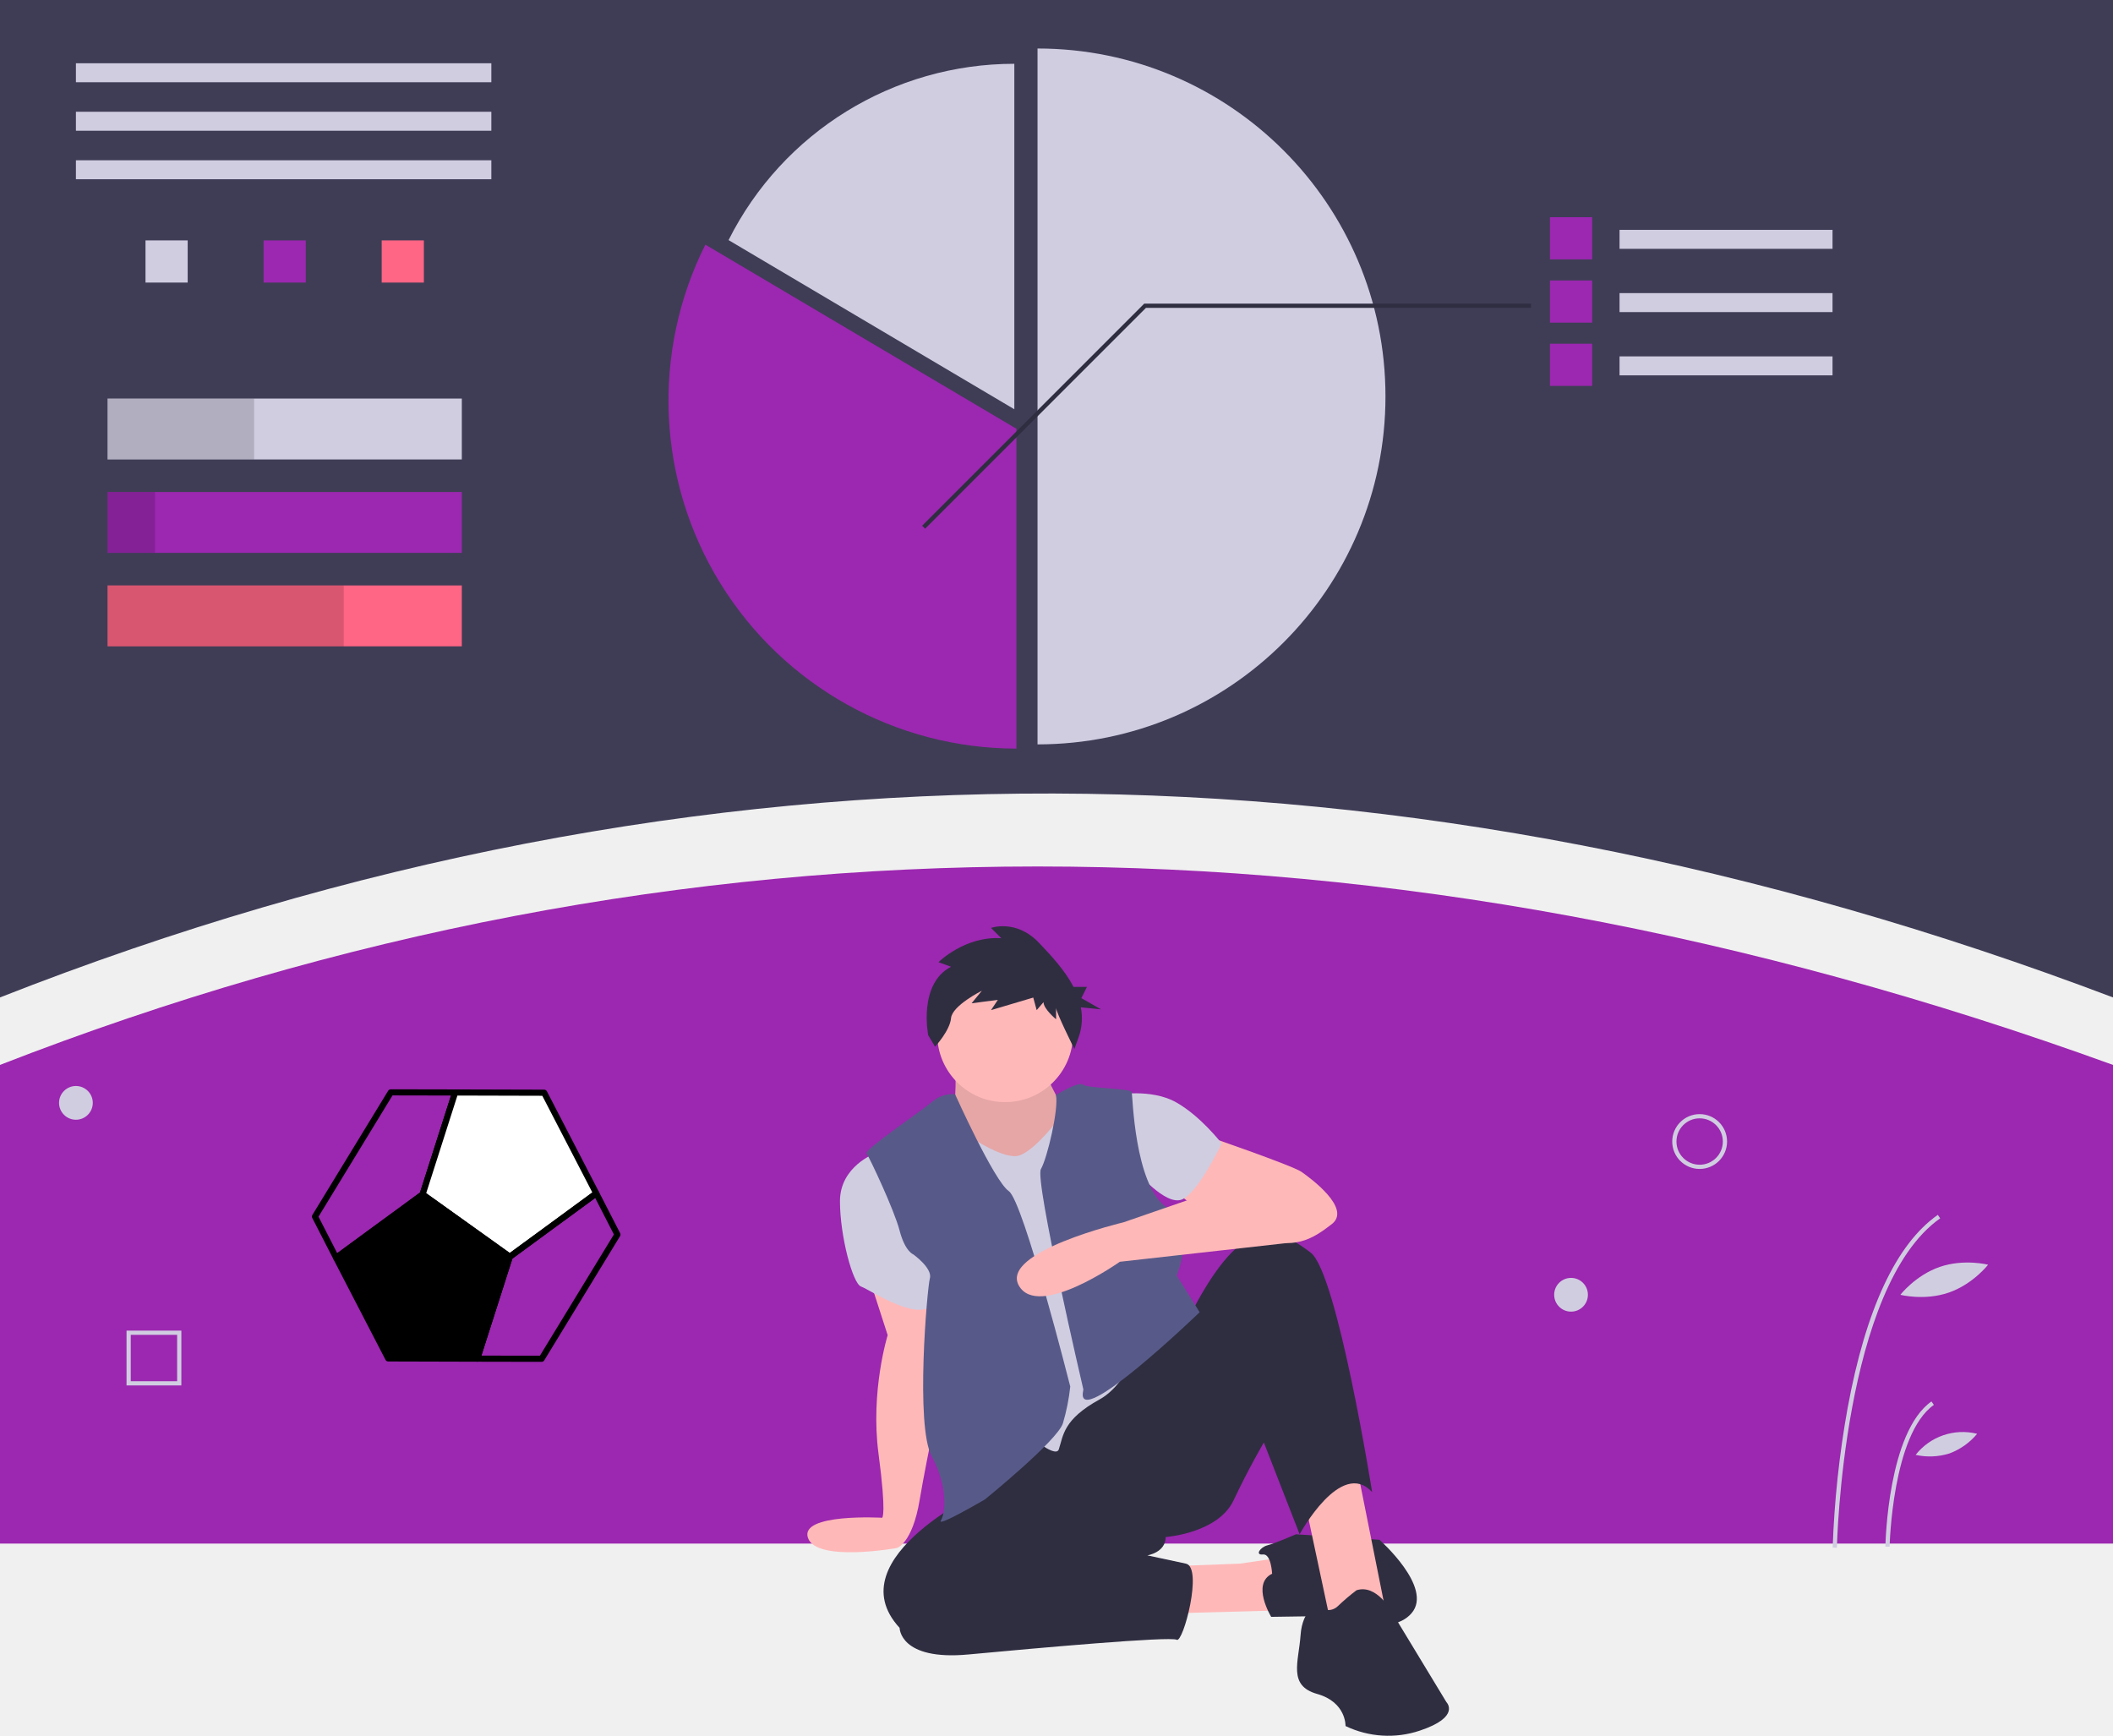
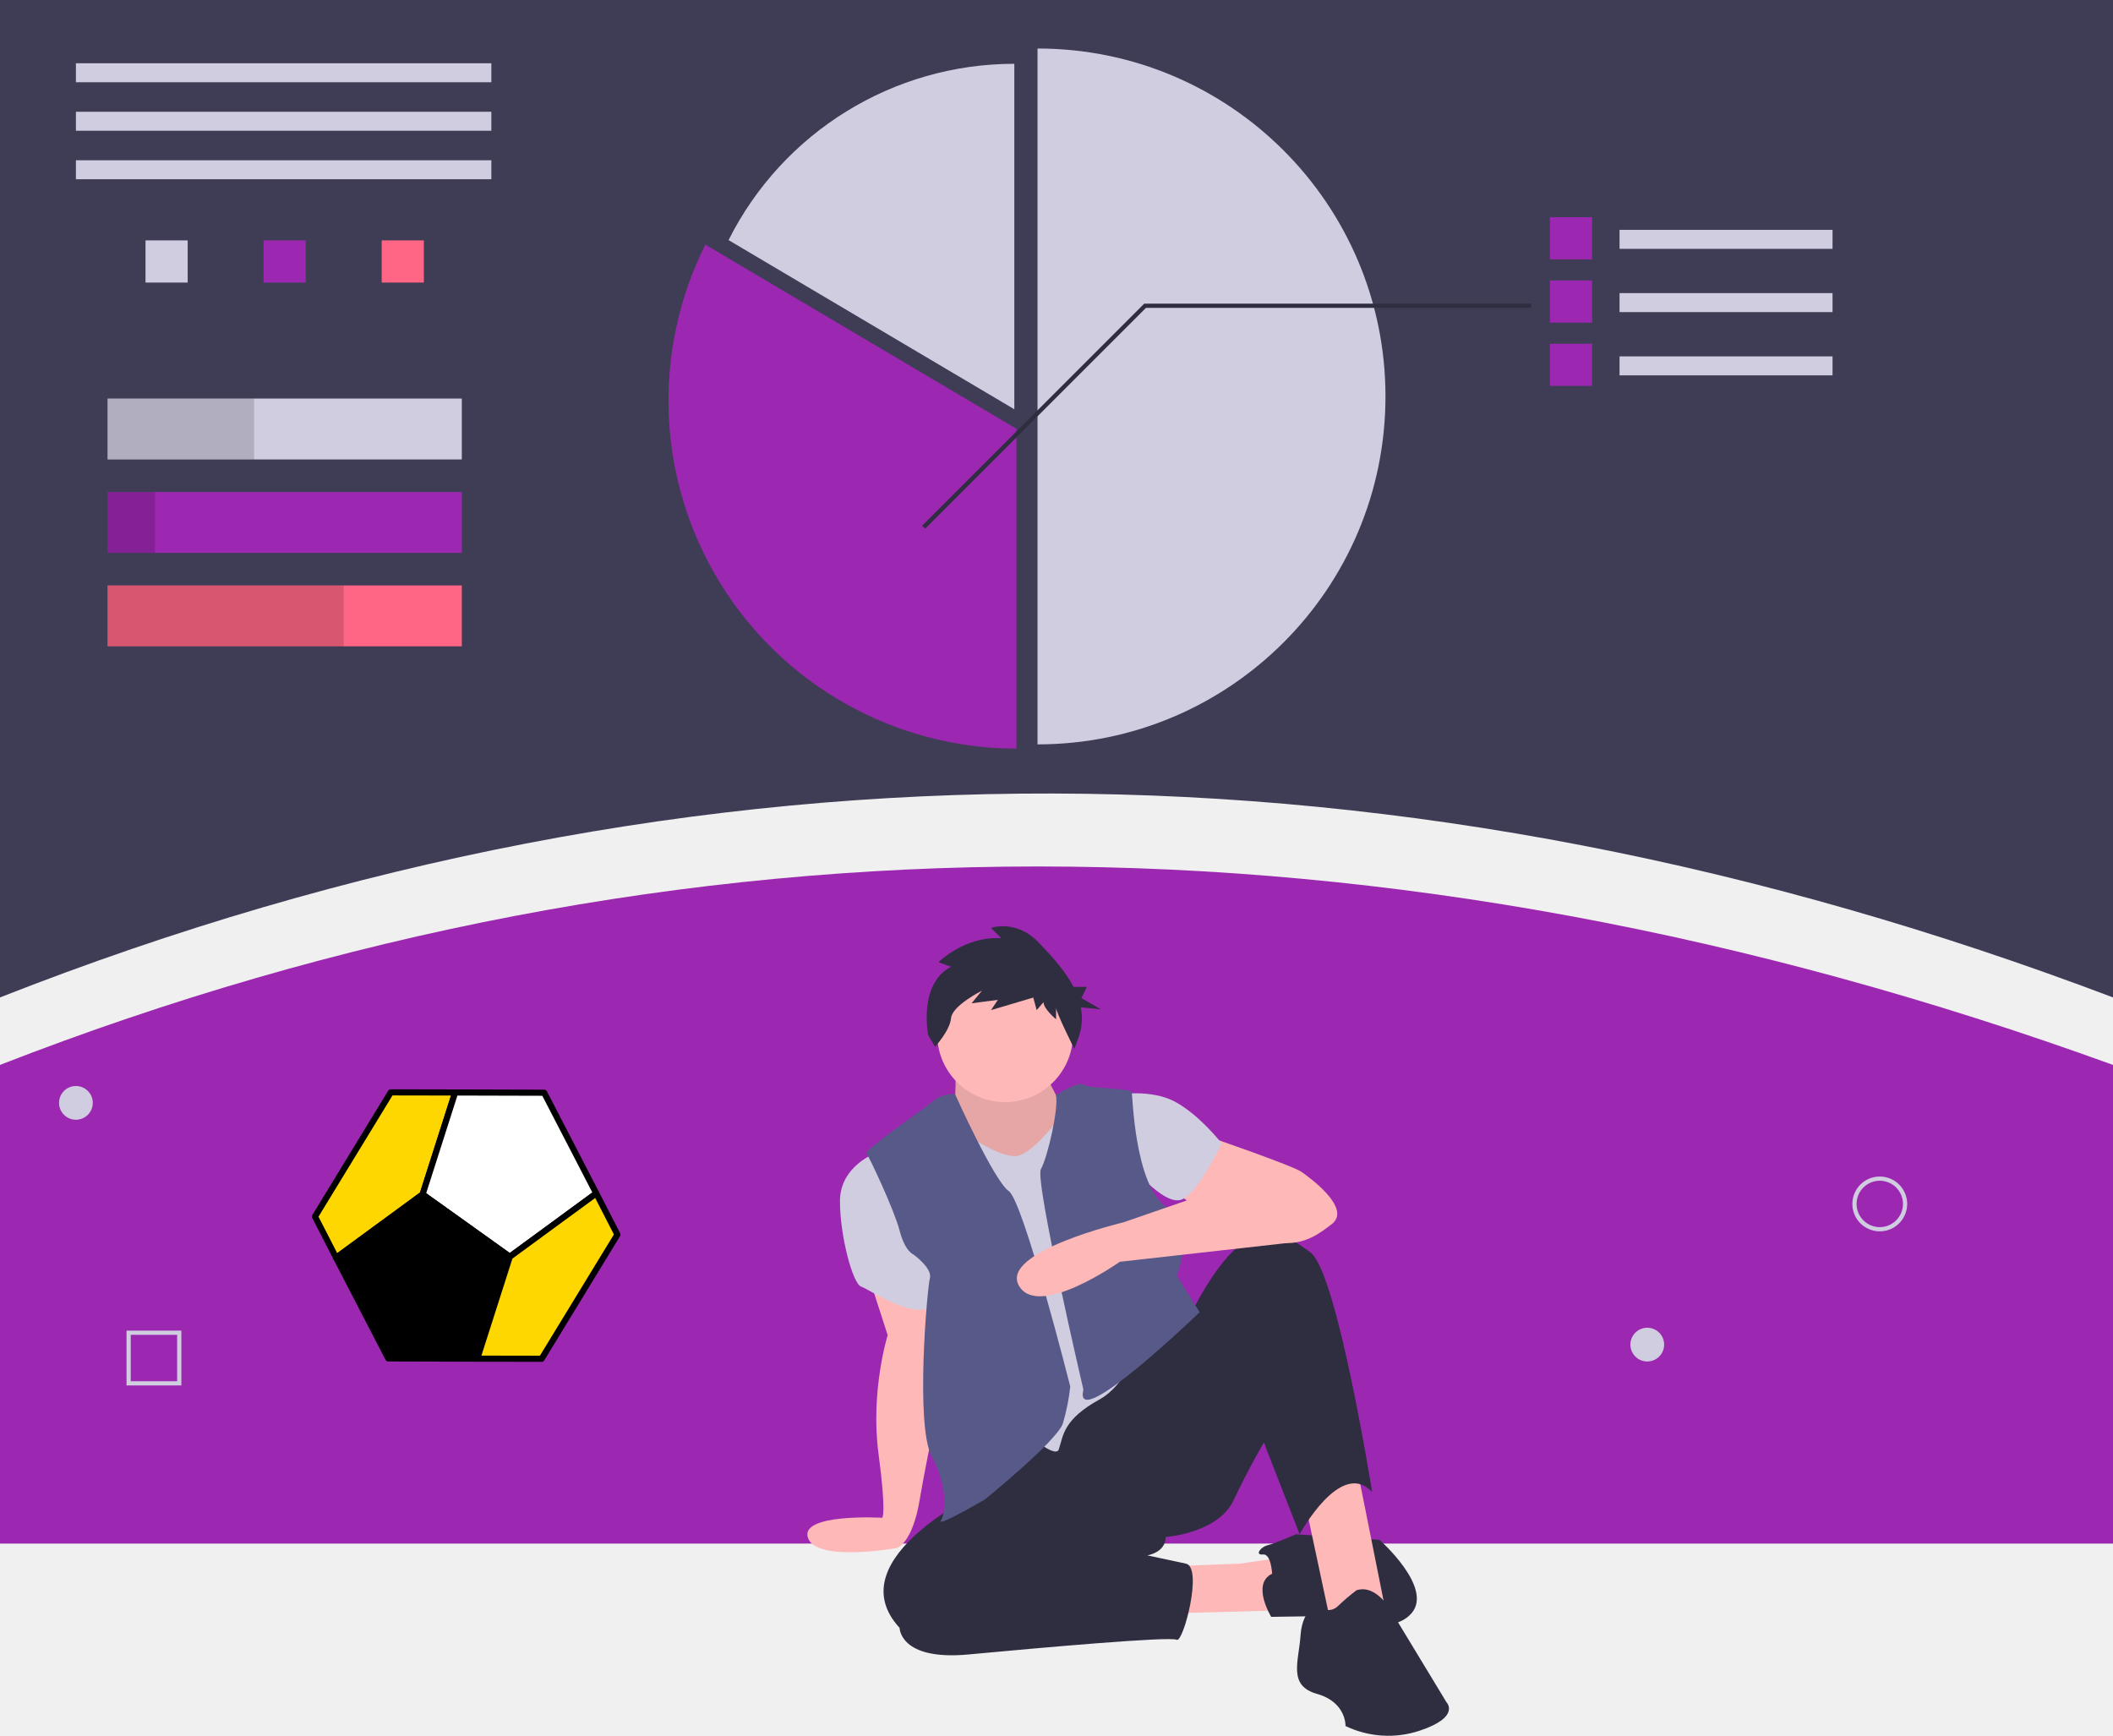
<svg xmlns="http://www.w3.org/2000/svg" version="1.1" viewBox="0 0 1002 823.119" height="823.119" width="1002" data-name="Layer 1" id="ab83d798-7d25-4111-a4e2-42875f6e6704">
  <defs id="defs2040" />
  <path id="path1931" fill="#3f3d56" transform="translate(-99 -38.44071)" d="M1101,511.441c-335.922-127.294-669.972-130.563-1002,0v-473H1101Z" />
  <rect id="rect1933" fill="#d0cde1" height="9" width="197" y="30" x="36" />
  <rect id="rect1935" fill="#d0cde1" height="9" width="197" y="53" x="36" />
  <rect id="rect1937" fill="#d0cde1" height="9" width="197" y="76" x="36" />
  <rect id="rect1939" fill="#d0cde1" height="20" width="20" y="114" x="69" />
  <rect id="rect1941" fill="#9c27b0" height="20" width="20" y="114" x="125" />
  <rect id="rect1943" fill="#ff6584" height="20" width="20" y="114" x="181" />
  <rect id="rect1945" fill="#d0cde1" height="28.877" width="168" y="189" x="51" />
  <rect id="rect1947" fill="#9c27b0" height="28.877" width="168" y="233.311" x="51" />
  <rect id="rect1949" fill="#ff6584" height="28.877" width="168" y="277.623" x="51" />
  <rect id="rect1951" opacity="0.15" height="28.877" width="69.5" y="189" x="51" />
  <rect id="rect1953" opacity="0.15" height="28.877" width="22.5" y="233.311" x="51" />
  <rect id="rect1955" opacity="0.15" height="28.877" width="112" y="277.623" x="51" />
  <path id="path1957" fill="#d0cde1" transform="translate(-99 -38.44071)" d="M591,61.441v330a165,165,0,0,0,0-330Z" />
  <path id="path1959" fill="#d0cde1" transform="translate(-99 -38.44071)" d="M580,68.694a151.567,151.567,0,0,0-135.51,83.609L580,232.517Z" />
  <path id="path1961" fill="#9c27b0" transform="translate(-99 -38.44071)" d="M433.49,154.454A165.046,165.046,0,0,0,581,393.441v-151.67Z" />
  <rect id="rect1963" fill="#d0cde1" height="9" width="101" y="109" x="768" />
  <rect id="rect1965" fill="#9c27b0" height="20" width="20" y="103" x="735" />
  <rect id="rect1967" fill="#d0cde1" height="9" width="101" y="139" x="768" />
  <rect id="rect1969" fill="#9c27b0" height="20" width="20" y="133" x="735" />
  <rect id="rect1971" fill="#d0cde1" height="9" width="101" y="169" x="768" />
  <rect id="rect1973" fill="#9c27b0" height="20" width="20" y="163" x="735" />
  <polygon id="polygon1975" fill="#2f2e41" points="438.707 250.707 437.293 249.293 542.586 144 726 144 726 146 543.414 146 438.707 250.707" />
  <path style="fill:#9c27b0;fill-opacity:1" id="path1977" fill="#3f3d56" transform="translate(-99 -38.44071)" d="M1101,770.441H99v-227q483-188.205,1002,0Z" />
  <path id="path1979" fill="#ffb8b8" transform="translate(-99 -38.44071)" d="M510.803,643.322,519.94,671.603s-8.267,26.541-4.351,56.128,1.74,30.457,1.74,30.457-39.126-2.252-35.21,9.495,42.172,4.863,42.172,4.863,7.347-1.978,10.828-22.863,12.232-61.111,12.232-61.111L539.122,650.597Z" />
  <path id="path1981" fill="#d0cde1" transform="translate(-99 -38.44071)" d="M513.849,585.453s-16.534,6.091-16.534,22.625,6.091,39.159,10.007,40.464,30.022,19.144,34.808,6.527S513.849,585.453,513.849,585.453Z" />
  <polygon id="polygon1983" fill="#ffb8b8" points="553.211 742.808 588.019 741.503 614.56 737.587 606.728 763.693 542.333 765.433 553.211 742.808" />
  <path id="path1985" fill="#2f2e41" transform="translate(-99 -38.44071)" d="M702.247,784.73s-.435-9.572-4.351-9.137-1.305-3.481,2.175-4.351,13.488-5.221,13.488-5.221l39.594,2.611s25.671,22.625,15.229,34.808-37.419,1.305-37.419,1.305l-29.152.435S692.24,789.516,702.247,784.73Z" />
  <polygon id="polygon1987" fill="#ffb8b8" points="618.911 712.786 631.529 771.96 657.635 766.739 642.842 692.772 627.178 684.505 618.911 712.786" />
  <path id="path1989" fill="#2f2e41" transform="translate(-99 -38.44071)" d="M567.801,743.83s-73.097,33.068-42.205,66.57c0,0,0,15.664,32.633,12.618s95.722-8.702,98.768-6.962,12.618-34.373,4.351-36.113-18.274-3.916-18.274-3.916,8.702-1.305,8.702-8.702c0,0,24.801-1.74,32.197-17.404s14.358-27.411,14.358-27.411l16.969,43.51s19.58-36.113,34.373-20.015c0,0-16.534-103.989-29.152-113.561s-21.32-12.618-33.068-3.916-22.625,30.892-22.625,30.892Z" />
  <path id="path1991" fill="#2f2e41" transform="translate(-99 -38.44071)" d="M742.277,792.562a98.037,98.037,0,0,0-8.702,7.397c-3.481,3.481-8.267,1.74-8.702,0s-8.267,1.305-9.137,13.923-6.091,23.931,7.832,27.846,13.488,15.229,13.488,15.229a46.934,46.934,0,0,0,35.243,2.176c19.58-6.527,12.618-13.488,12.618-13.488l-26.106-43.075S751.849,789.516,742.277,792.562Z" />
  <path id="path1993" fill="#ffb8b8" transform="translate(-99 -38.44071)" d="M670.05,576.751s41.77,14.358,46.121,17.404,23.931,17.404,14.358,24.801S713.125,631.139,694.416,625.483s-39.594-23.06-39.594-23.06Z" />
  <path id="path1995" fill="#d0cde1" transform="translate(-99 -38.44071)" d="M628.28,557.607s16.534-3.046,28.282,3.481,21.755,19.58,21.755,19.58-10.878,23.06-18.709,26.541-22.19-13.923-22.19-13.923Z" />
  <path id="path1997" fill="#ffb8b8" transform="translate(-99 -38.44071)" d="M552.137,544.989s.435,16.969-1.305,18.709,20.885,53.082,45.686,30.457,5.656-31.762,5.656-31.762-9.137-16.969-8.702-18.709-40.464,0-40.464,0Z" />
  <path id="path1999" opacity="0.1" transform="translate(-99 -38.44071)" d="M552.137,544.989s.435,16.969-1.305,18.709,20.885,53.082,45.686,30.457,5.656-31.762,5.656-31.762-9.137-16.969-8.702-18.709-40.464,0-40.464,0Z" />
  <path id="path2001" fill="#d0cde1" transform="translate(-99 -38.44071)" d="M559.099,577.621s16.534,11.313,23.495,8.702,15.664-13.923,16.534-14.793,45.251,88.326,45.251,88.326-6.527,32.633-23.931,42.205-17.186,17.186-19.362,23.713-30.24-20.667-30.24-20.667l-17.839-75.708V583.278Z" />
  <path id="path2003" fill="#575a89" transform="translate(-99 -38.44071)" d="M551.92,557.389s-5.439-1.088-11.095,3.698-32.197,22.625-30.892,24.366,13.053,26.541,15.664,36.549,6.527,11.313,6.527,11.313,9.137,6.527,7.832,11.313-6.962,70.051.87,84.41,6.527,26.976,4.351,30.457,20.885-10.007,20.885-10.007,34.373-27.846,36.984-36.113a97.263,97.263,0,0,0,3.481-17.404S584.335,608.079,577.373,603.292,551.92,557.389,551.92,557.389Z" />
  <path id="path2005" fill="#575a89" transform="translate(-99 -38.44071)" d="M599.72,557.733s10.721-6.653,12.897-4.913,22.625,1.74,23.06,3.481,1.305,43.51,16.099,54.388,5.221,32.633,5.221,32.633l10.878,17.404s-59.173,56.994-55.258,37.419c.218-1.088,0-1.305,0-1.305s-23.06-98.768-20.015-103.989S601.182,563.951,599.72,557.733Z" />
  <path id="path2007" fill="#ffb8b8" transform="translate(-99 -38.44071)" d="M690.935,597.636,631.761,618.086s-58.739,13.923-49.602,30.022,47.861-11.313,47.861-11.313l78.8-8.829S740.101,601.552,690.935,597.636Z" />
  <circle id="circle2009" fill="#ffb8b8" r="32.197" cy="490.449" cx="476.633" />
  <path id="path2011" fill="#2f2e41" transform="translate(-99 -38.44071)" d="M549.992,496.891l-5.956-2.166s12.453-12.453,29.779-11.37l-4.873-4.873s11.912-4.331,22.741,7.039c5.692,5.977,12.279,13.003,16.385,20.917h6.378l-2.662,5.324,9.317,5.324-9.563-.956a26.866,26.866,0,0,1-.905,13.789l-2.166,5.956s-8.663-17.326-8.663-19.492v5.414s-5.956-4.873-5.956-8.122L590.6,517.466l-1.624-5.956-20.033,5.956,3.249-4.873-12.453,1.624,4.873-5.956s-14.077,7.039-14.619,12.995c-.541,5.956-7.58,13.536-7.58,13.536l-3.249-5.414S534.29,505.013,549.992,496.891Z" />
-   <path id="path2013" fill="#d0cde1" transform="translate(-99 -38.44071)" d="M970.067,772.394l-2-.039a463.835,463.835,0,0,1,7.1-66.287c8.648-46.881,23.029-77.67,42.743-91.512l1.148,1.637C973.007,648.526,970.091,771.158,970.067,772.394Z" />
-   <path id="path2015" fill="#d0cde1" transform="translate(-99 -38.44071)" d="M995.067,771.915l-2-.039c.043-2.215,1.293-54.414,21.843-68.842l1.148,1.637C996.338,718.517,995.077,771.383,995.067,771.915Z" />
  <circle id="circle2017" fill="#9c27b0" r="10" cy="567.933" cx="931.436" />
  <circle id="circle2019" fill="#9c27b0" r="10" cy="653.933" cx="926.484" />
  <path id="path2021" fill="#9c27b0" transform="translate(-99 -38.44071)" d="M990.406,622.369c1.879,12.004-3.019,22.741-3.019,22.741s-7.945-8.726-9.825-20.73,3.019-22.741,3.019-22.741S988.527,610.365,990.406,622.369Z" />
-   <path id="path2023" fill="#d0cde1" transform="translate(-99 -38.44071)" d="M1023.062,651.431c-11.493,3.942-22.904,1.034-22.904,1.034s7.223-9.3,18.716-13.242,22.903-1.034,22.903-1.034S1034.555,647.489,1023.062,651.431Z" />
-   <path id="path2025" fill="#d0cde1" transform="translate(-99 -38.44071)" d="M1023.462,727.684a31.134,31.134,0,0,1-16.064.694,28.374,28.374,0,0,1,29.172-10.006A31.134,31.134,0,0,1,1023.462,727.684Z" />
-   <path id="path2027" fill="#d0cde1" transform="translate(-99 -38.44071)" d="M904.984,592.776a13,13,0,1,1,13-13A13.014,13.014,0,0,1,904.984,592.776Zm0-24a11,11,0,1,0,11,11A11.012,11.012,0,0,0,904.984,568.776Z" />
-   <circle id="circle2029" fill="#d0cde1" r="8" cy="614" cx="745" />
+   <path id="path2027" fill="#d0cde1" d="m 891.406,583.928 a 13,13 0 1 1 13,-13 13.014,13.014 0 0 1 -13,13 z m 0,-24 a 11,11 0 1 0 11,11 11.012,11.012 0 0 0 -11,-11 z" />
+   <circle id="circle2029" fill="#d0cde1" r="8" cy="637.637" cx="781.15" />
  <circle id="circle2031" fill="#d0cde1" r="8" cy="523" cx="36" />
  <path id="path2033" fill="#d0cde1" transform="translate(-99 -38.44071)" d="M185,695.441H159v-26h26Zm-24-2h22v-22H161Z" />
-   <path id="topleft" style="opacity:1;fill:none;fill-opacity:1;fill-rule:nonzero;stroke:#000000;stroke-width:2.904;stroke-linejoin:round;stroke-miterlimit:4;stroke-dasharray:none;stroke-opacity:1" d="m 185.311,518.019 30.532,0.058 -15.445,48.327 -41.002,30.051 -10.026,-19.538 z" />
+   <path id="topleft" style="opacity:1;fill:#ffd700;fill-opacity:1;fill-rule:nonzero;stroke:#000000;stroke-width:2.904;stroke-linejoin:round;stroke-miterlimit:4;stroke-dasharray:none;stroke-opacity:1" d="m 185.311,518.019 30.532,0.058 -15.445,48.327 -41.002,30.051 -10.026,-19.538 z" />
  <path id="topright" style="opacity:1;fill:#ffffff;fill-opacity:1;fill-rule:nonzero;stroke:#000000;stroke-width:2.904;stroke-linejoin:round;stroke-miterlimit:4;stroke-dasharray:none;stroke-opacity:1" d="m 258.05,518.192 -42.207,-0.116 -15.445,48.327 41.352,29.571 41.002,-30.051 z" />
  <path id="bottomleft" style="opacity:1;fill-opacity:1;fill-rule:nonzero;stroke:#000000;stroke-width:2.904;stroke-linejoin:round;stroke-miterlimit:4;stroke-dasharray:none;stroke-opacity:1" d="m 184.098,644.185 42.207,0.116 15.445,-48.327 -41.352,-29.571 -41.002,30.051 z" />
-   <path id="bottomright" style="opacity:1;fill:none;fill-opacity:1;fill-rule:nonzero;stroke:#000000;stroke-width:2.904;stroke-linejoin:round;stroke-miterlimit:4;stroke-dasharray:none;stroke-opacity:1" d="m 256.837,644.358 -30.532,-0.058 15.445,-48.327 41.002,-30.051 10.026,19.538 z" />
+   <path id="bottomright" style="opacity:1;fill:#ffd700;fill-opacity:1;fill-rule:nonzero;stroke:#000000;stroke-width:2.904;stroke-linejoin:round;stroke-miterlimit:4;stroke-dasharray:none;stroke-opacity:1" d="m 256.837,644.358 -30.532,-0.058 15.445,-48.327 41.002,-30.051 10.026,19.538 z" />
</svg>
